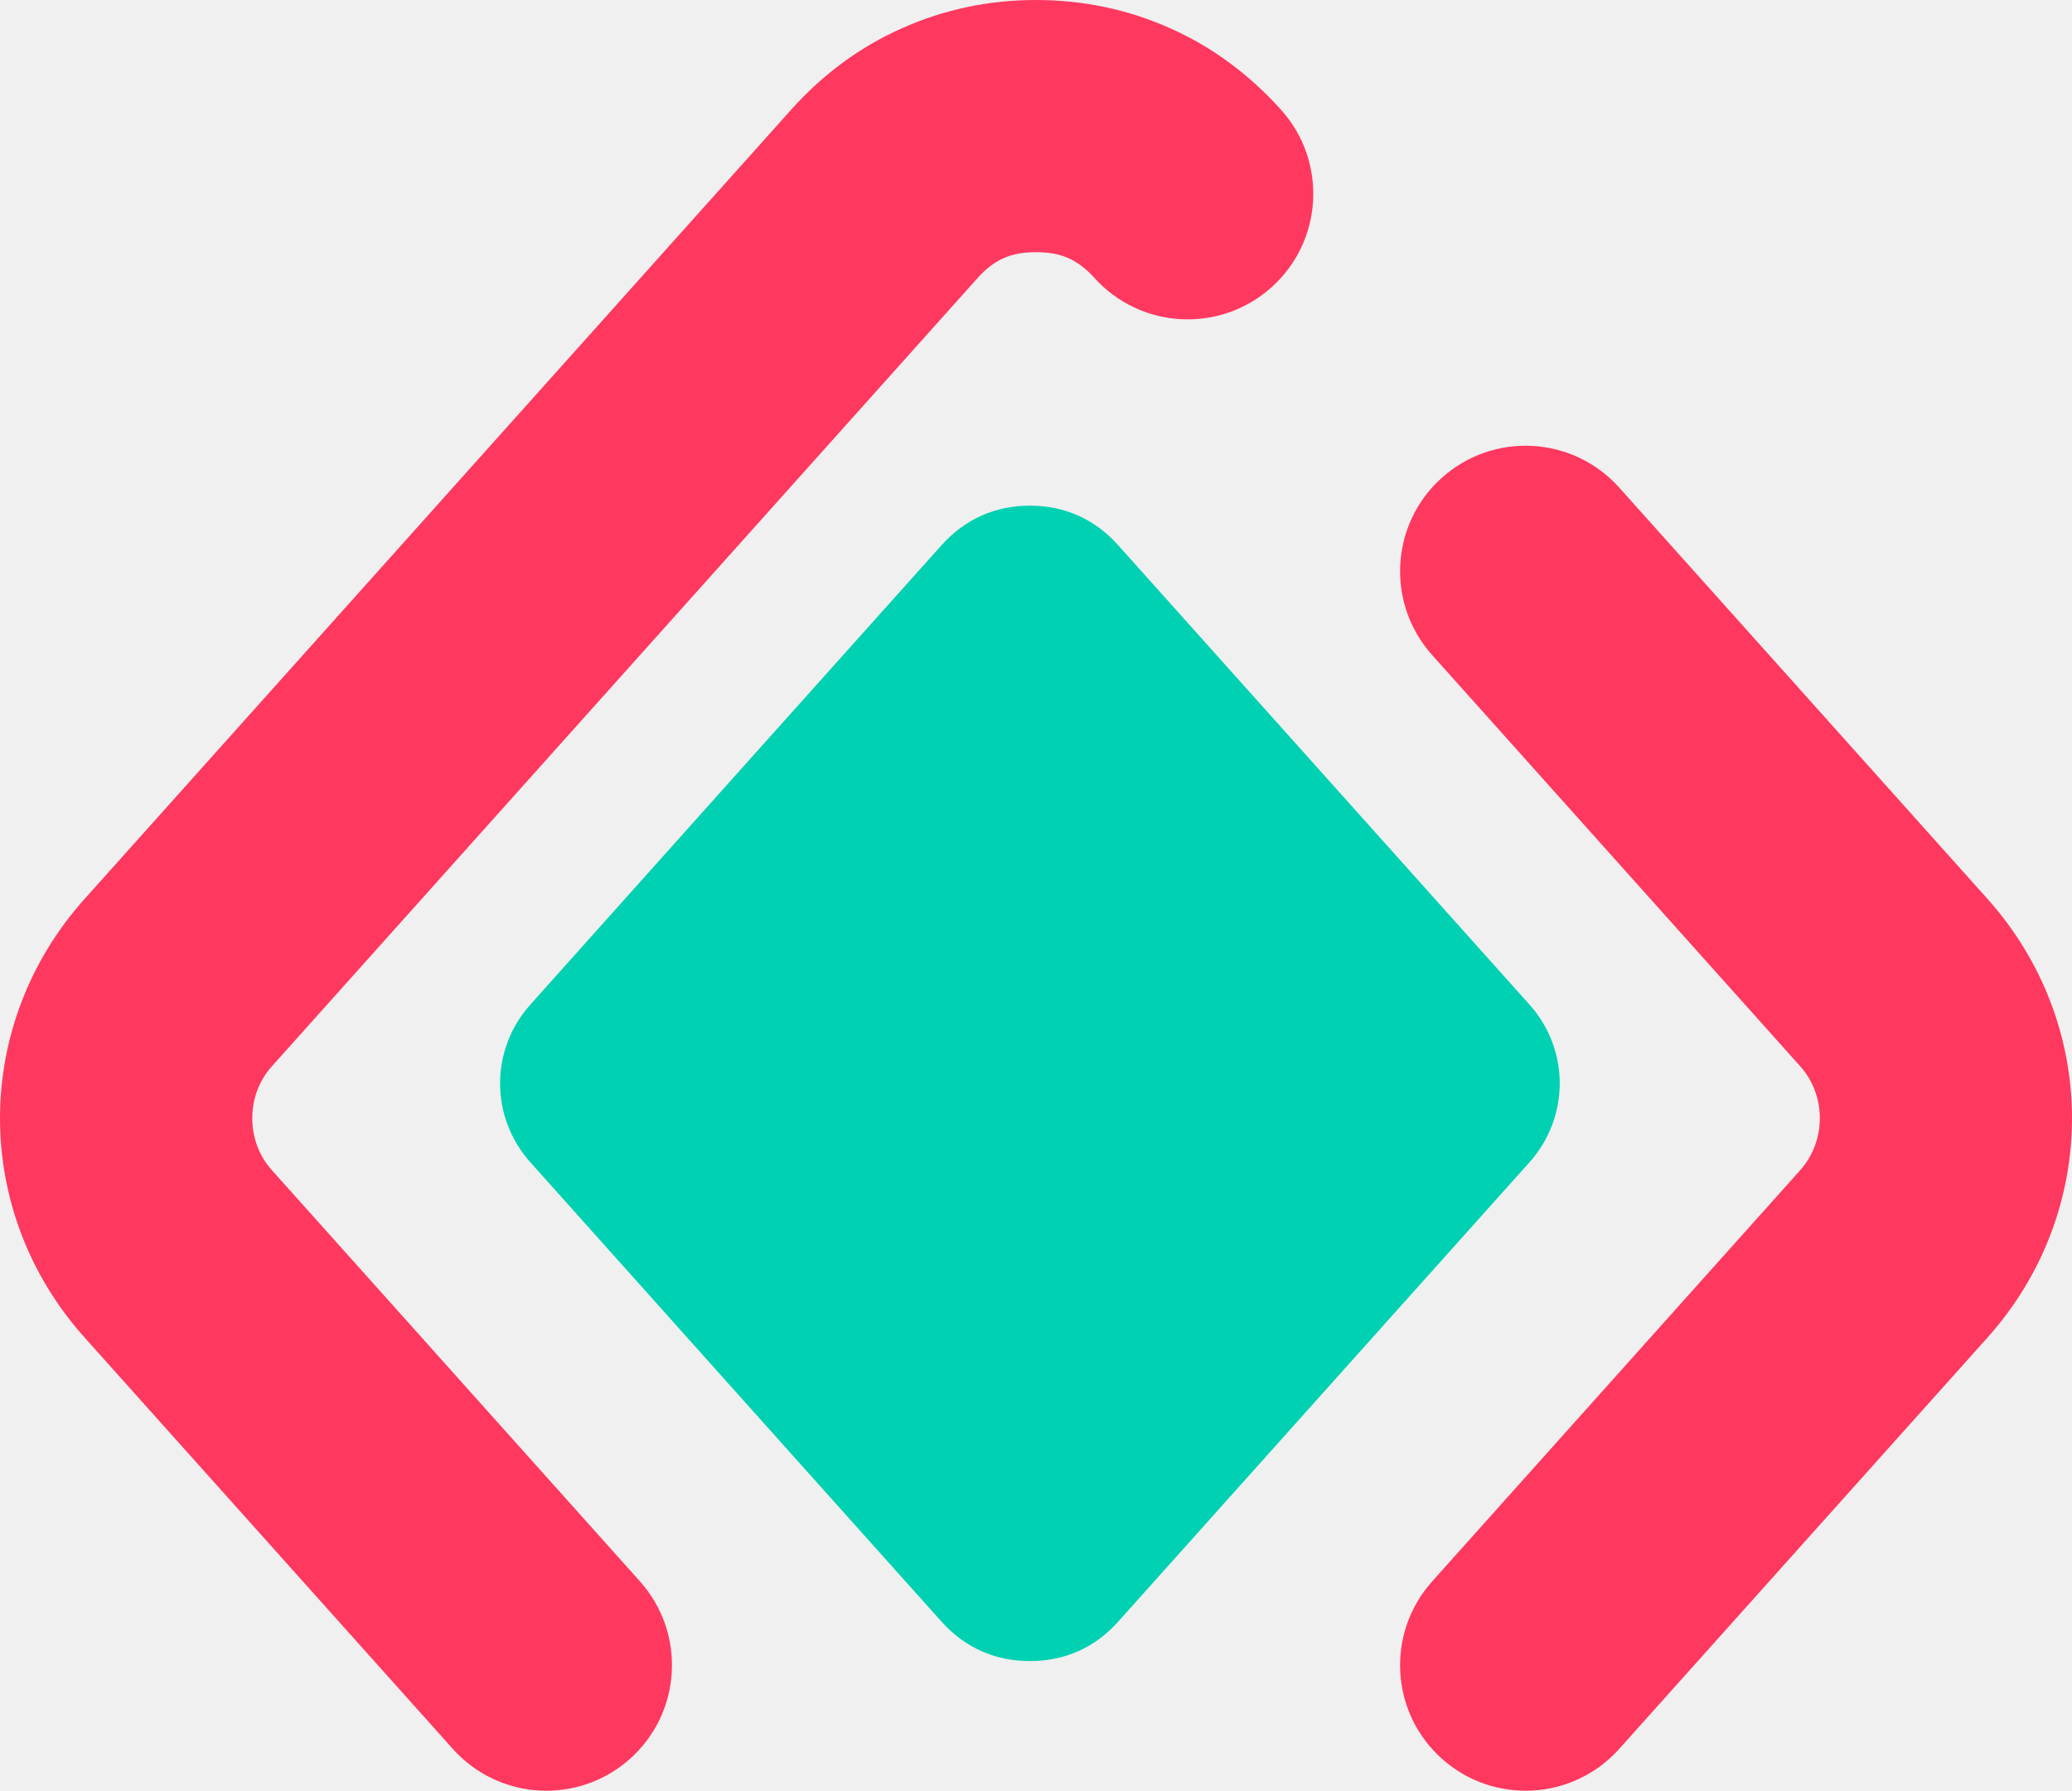
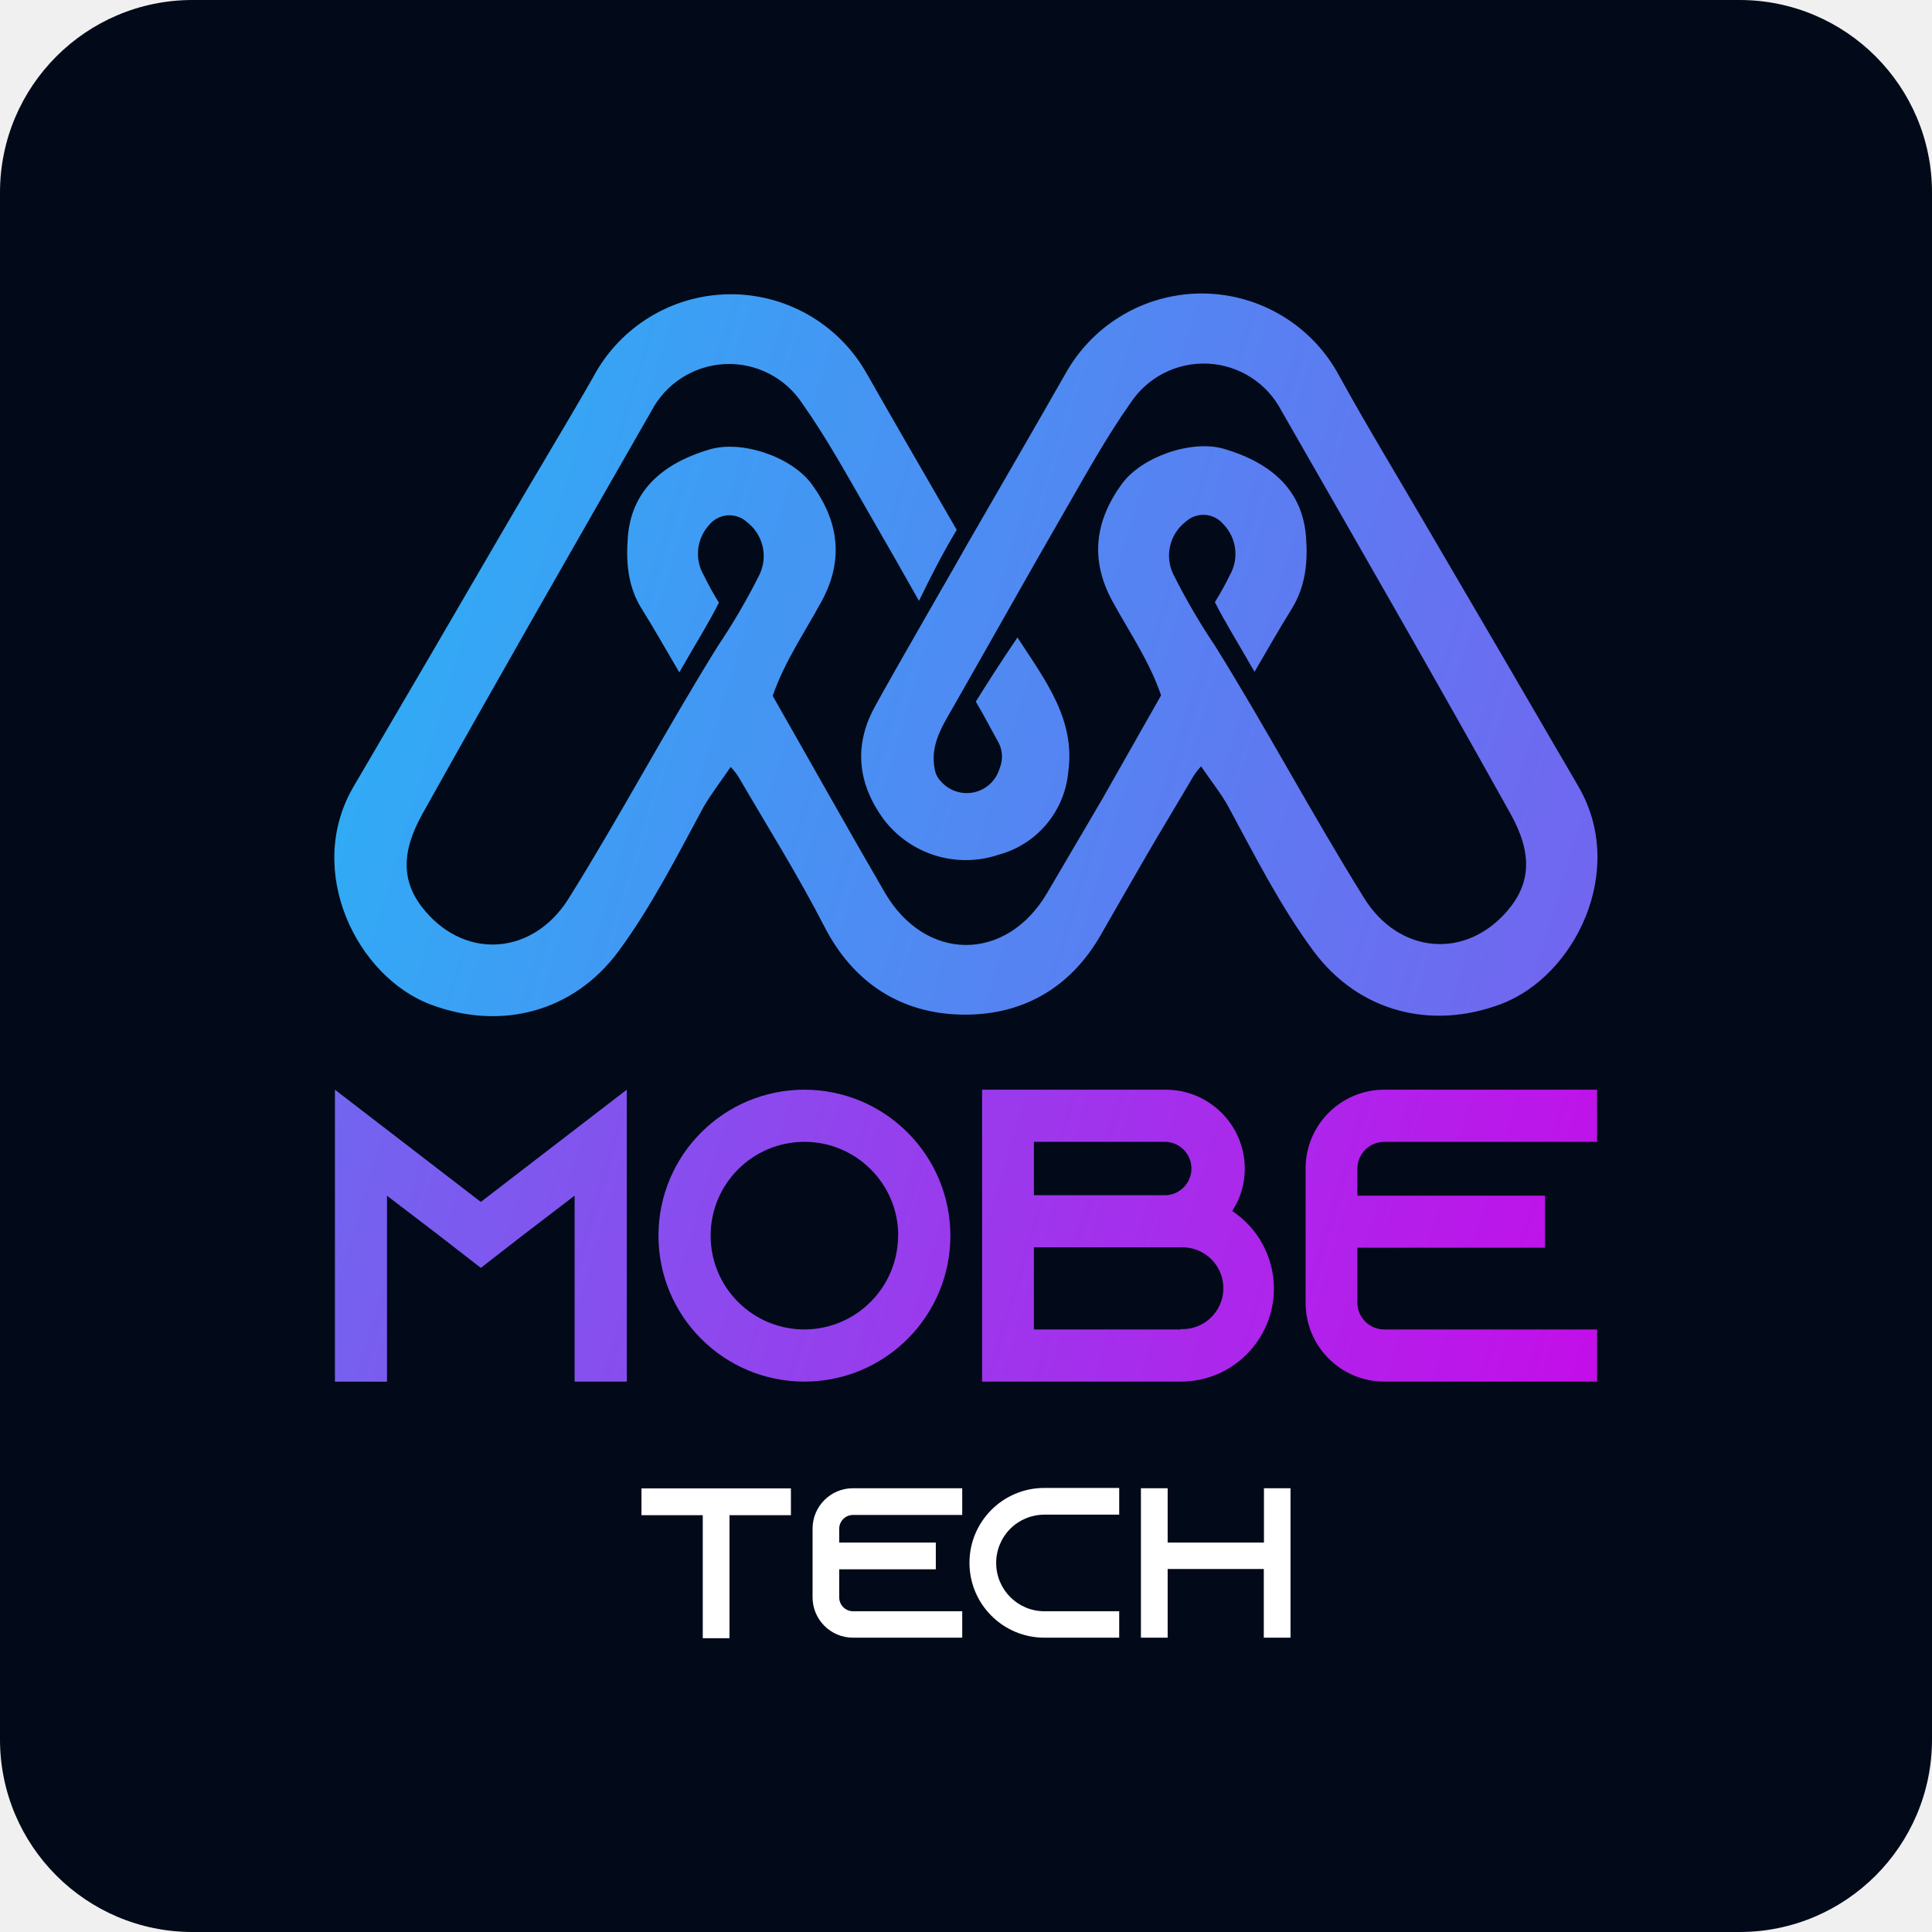
- <svg xmlns="http://www.w3.org/2000/svg" version="1.1" id="svg1262" width="1530.972" height="1323.176" viewBox="0 0 1530.972 1323.176">
-   <defs id="defs1266">
-     <clipPath clipPathUnits="userSpaceOnUse" id="clipPath1296">
-       <path d="m 27195.3,18326.7 c -256.4,286.6 -232.6,726.5 54,982.8 286.5,256.3 726.4,231.9 982.8,-54.7 L 30272.5,16976 c 312.5,-349.2 468.7,-783.3 468.7,-1216 0,-432.8 -156.2,-866.9 -468.7,-1216.1 l -2040.4,-2278.8 c -256.4,-286.6 -696.3,-311 -982.8,-54.7 -286.6,256.3 -310.4,696.2 -54,982.8 L 29235,15472 c 72,80.6 108.7,183.6 108.7,288 0,104.4 -36.7,207.3 -108.7,287.9 z m -4389.8,-5133.5 c 256.3,-286.6 231.8,-726.5 -54.8,-982.8 -286.5,-256.3 -726.4,-231.9 -982.8,54.7 l -2039.7,2278.8 c -313.2,349.2 -469.4,783.3 -469.4,1216.1 0,432.7 156.2,866.8 469.4,1216 l 3913.2,4371.1 c 177.1,198 383,349.9 613.4,452.2 234,105.1 483.8,157.6 745.2,157.6 262.1,0 511.9,-52.5 745.9,-157.6 229.7,-102.3 435.6,-254.2 613.5,-452.2 256.3,-286.5 231.8,-726.5 -54.8,-982.8 -286.5,-256.3 -726.4,-231.8 -982.8,54.7 -44.6,49 -92.8,85.7 -144,108 -47.5,21.6 -107.2,32.4 -177.8,32.4 -70.6,0 -129.6,-10.8 -177.1,-32.4 -51.9,-22.3 -100.1,-59 -144,-108 l -3913.2,-4371.1 c -72.7,-80.6 -108.7,-183.5 -108.7,-287.9 0,-104.4 36,-207.4 108.7,-288 z" id="path1294" />
-     </clipPath>
+ <svg xmlns="http://www.w3.org/2000/svg" xmlns:xlink="http://www.w3.org/1999/xlink" id="Camada_1" data-name="Camada 1" viewBox="0 0 256 256">
+   <defs>
+     <style>.cls-1{fill:#020a19;}.cls-2{fill:url(#Gradiente_sem_nome_5);}.cls-3{fill:url(#Gradiente_sem_nome_5-2);}.cls-4{fill:url(#Gradiente_sem_nome_5-3);}.cls-5{fill:url(#Gradiente_sem_nome_5-4);}.cls-6{fill:url(#Gradiente_sem_nome_5-5);}.cls-7{fill:#fff;}</style>
+     <linearGradient id="Gradiente_sem_nome_5" x1="-35.7" y1="42.21" x2="414.36" y2="177.87" gradientUnits="userSpaceOnUse">
+       <stop offset="0" stop-color="#0bd3f8" />
+       <stop offset="1" stop-color="#c50ce9" />
+     </linearGradient>
+     <linearGradient id="Gradiente_sem_nome_5-2" x1="-164.08" y1="95.07" x2="207.87" y2="207.19" xlink:href="#Gradiente_sem_nome_5" />
+     <linearGradient id="Gradiente_sem_nome_5-3" x1="-160.51" y1="83.22" x2="211.45" y2="195.34" xlink:href="#Gradiente_sem_nome_5" />
+     <linearGradient id="Gradiente_sem_nome_5-4" x1="-157.47" y1="73.14" x2="214.48" y2="185.26" xlink:href="#Gradiente_sem_nome_5" />
+     <linearGradient id="Gradiente_sem_nome_5-5" x1="-153" y1="58.31" x2="218.95" y2="170.43" xlink:href="#Gradiente_sem_nome_5" />
  </defs>
-   <g id="g1270" transform="matrix(1.333333,0,0,-1.333333,-2673.03,3032.321)">
-     <g id="g1292" clip-path="url(#clipPath1296)" transform="matrix(0.1,0,0,0.1,78.887,78.5505)" style="fill:#ff3860;fill-opacity:1">
-       <g id="g1298" transform="scale(1.88596)" style="fill:#ff3860;fill-opacity:1">
-         <path d="m 14419.8,9717.42 c -135.9,151.97 -123.3,385.18 28.7,521.08 151.9,135.9 385.1,123 521.1,-29 l 1081.9,-1208.27 c 165.7,-185.15 248.5,-415.33 248.5,-644.76 0,-229.48 -82.8,-459.66 -248.5,-644.81 l -1081.9,-1208.3 c -136,-151.96 -369.2,-164.9 -521.1,-29 -152,135.9 -164.6,369.15 -28.7,521.11 l 1081.6,1208.29 c 38.1,42.74 57.6,97.36 57.6,152.71 0,55.36 -19.5,109.92 -57.6,152.66 z M 12092.2,6995.47 c 135.9,-151.96 122.9,-385.21 -29,-521.11 -151.9,-135.9 -385.2,-122.96 -521.1,29 l -1081.6,1208.3 c -166,185.15 -248.8,415.33 -248.8,644.81 0,229.43 82.8,459.61 248.8,644.76 l 2074.9,2317.67 c 94,105 203.1,185.6 325.3,239.8 124.1,55.7 256.5,83.6 395.1,83.6 139,0 271.4,-27.9 395.5,-83.6 121.8,-54.2 231,-134.8 325.3,-239.8 135.9,-151.9 122.9,-385.2 -29,-521.1 -151.9,-135.9 -385.2,-122.9 -521.1,29 -23.7,26 -49.3,45.5 -76.4,57.3 -25.2,11.5 -56.8,17.2 -94.3,17.2 -37.4,0 -68.7,-5.7 -93.9,-17.2 -27.5,-11.8 -53.1,-31.3 -76.3,-57.3 L 11010.7,8509.13 c -38.6,-42.74 -57.7,-97.3 -57.7,-152.66 0,-55.35 19.1,-109.97 57.7,-152.71 l 1081.5,-1208.29" style="fill:#ff3860;fill-opacity:1;fill-rule:nonzero;stroke:none" id="path1306" />
-       </g>
-     </g>
-     <path d="m 2624.406,1972.115 109.063,-121.814 118.811,-132.703 c 22.465,-24.981 22.465,-62.489 0,-87.55 L 2733.469,1497.359 2624.406,1375.539 c -12.888,-14.399 -29.518,-21.819 -48.894,-21.819 -19.375,0 -36.005,7.421 -48.962,21.819 l -109.08,121.821 -118.725,132.689 c -22.465,25.061 -22.465,62.57 0,87.55 l 118.725,132.703 109.08,121.814 c 12.957,14.399 29.587,21.898 48.962,21.898 19.376,0 36.005,-7.5 48.894,-21.898" style="fill:#00d1b2;fill-opacity:1;fill-rule:nonzero;stroke:none;stroke-width:0.172" id="path1310" />
-   </g>
+   <rect class="cls-1" width="256" height="256" rx="25.51" />
+   <path class="cls-2" d="M115.83,93.81c-2.76,5.15-2.09,10.14,1.22,14.7a13.65,13.65,0,0,0,15.26,4.75,12.54,12.54,0,0,0,9.23-10.9c1-7-3-12.16-6.72-17.89-2.24,3.28-4.08,6.19-5.52,8.5,1.12,1.88,2,3.62,3,5.4a4,4,0,0,1,.16,3.43,4.54,4.54,0,0,1-7.69,1.84,3.08,3.08,0,0,1-.89-1.59c-.69-3.2.88-5.67,2.33-8.2,4.93-8.62,9.77-17.29,14.74-25.9,2.84-4.91,5.57-9.92,8.84-14.54a11.61,11.61,0,0,1,20,1c10.19,17.79,20.42,35.56,30.39,53.47,2.91,5.24,2.64,9.2-.42,12.78-5.6,6.56-14.43,5.71-19-1.65-6.85-11-12.9-22.41-19.74-33.4a86.57,86.57,0,0,1-5.53-9.47,5.67,5.67,0,0,1,1.61-7,3.45,3.45,0,0,1,5,.32,5.65,5.65,0,0,1,.88,6.71,39.33,39.33,0,0,1-2,3.62c1.38,2.73,3,5.28,5.25,9.23,1.76-3,3.28-5.71,4.93-8.34,1.85-3,2.15-6.22,1.89-9.58q-.68-8.62-10.85-11.62c-4.23-1.26-10.87,1-13.54,4.63-3.55,4.88-4.27,10-1.28,15.51,2.24,4.12,4.94,8,6.47,12.52-2.62,4.62-5.22,9.19-7.8,13.75-2.42,4.14-4.86,8.26-7.28,12.4-5.4,9.25-16.17,9.24-21.56-.08-5-8.6-9.83-17.26-14.82-26,1.53-4.49,4.23-8.4,6.47-12.52,3-5.52,2.27-10.63-1.28-15.51-2.67-3.67-9.31-5.89-13.54-4.63q-10.17,3-10.85,11.62c-.26,3.36,0,6.61,1.89,9.58,1.65,2.64,3.17,5.35,4.93,8.34,2.29-4,3.87-6.49,5.25-9.23a39.33,39.33,0,0,1-2-3.62A5.66,5.66,0,0,1,94,69.52,3.45,3.45,0,0,1,99,69.2a5.67,5.67,0,0,1,1.61,7,86.57,86.57,0,0,1-5.53,9.47c-6.84,11-12.89,22.43-19.74,33.4-4.6,7.36-13.43,8.21-19,1.65-3.06-3.58-3.33-7.54-.42-12.78,10-17.91,20.2-35.68,30.39-53.47a11.61,11.61,0,0,1,20-1c3.27,4.62,6,9.63,8.84,14.55q3.35,5.78,6.62,11.6c1.55-3.2,3.16-6.35,5-9.41-4.29-7.43-8.2-14.16-12.05-20.93a20.66,20.66,0,0,0-36.11.67C74.83,56.55,70.9,63,67.09,69.56Q57,86.92,46.82,104.28c-6.49,11.14.49,25.17,10.26,28.83,9.29,3.49,18.88,1,24.83-7,4.42-6,7.76-12.6,11.28-19.12,1-1.75,2.36-3.5,3.63-5.37A8.26,8.26,0,0,1,97.89,103c3.81,6.54,7.86,13,11.3,19.69,3.85,7.56,10.18,11.56,18.1,11.75s14.53-3.35,18.68-10.75q3-5.25,6-10.43s0,0,0,0c2-3.45,4.1-6.87,6.11-10.32a8.72,8.72,0,0,1,1.07-1.4c1.27,1.88,2.68,3.63,3.63,5.38,3.52,6.51,6.86,13.15,11.28,19.12,5.95,8,15.54,10.51,24.83,7,9.77-3.66,16.75-17.69,10.26-28.83q-10.11-17.39-20.27-34.72c-3.81-6.54-7.74-13-11.4-19.64a20.66,20.66,0,0,0-36.11-.67c-4.2,7.39-8.48,14.73-13.24,23C128.16,72.21,118.06,89.66,115.83,93.81Z" />
+   <path class="cls-3" d="M83.05,144.39v38.68H76.14V158.43l-6.79,5.19L63.71,168l-5.63-4.37-6.8-5.19v24.64h-6.9V144.39l6.9,5.31,12.43,9.56,12.43-9.56Z" />
+   <path class="cls-4" d="M125.93,163.73a19.34,19.34,0,1,1-19.34-19.34A19.37,19.37,0,0,1,125.93,163.73Zm-6.91,0a12.43,12.43,0,1,0-12.43,12.43A12.45,12.45,0,0,0,119,163.73Z" />
+   <path class="cls-5" d="M168.8,170.75a12.33,12.33,0,0,1-12.32,12.32H130.13V144.39h24.36a10.48,10.48,0,0,1,10.45,10.45,10.21,10.21,0,0,1-1.66,5.63A12.34,12.34,0,0,1,168.8,170.75ZM137,158.37h17.52a3.54,3.54,0,0,0,0-7.07H137Zm19.45,17.74a5.42,5.42,0,1,0,0-10.83H137v10.88h19.45Z" />
+   <path class="cls-6" d="M179.86,154.84v3.59h24.86v6.9H179.86v7.3a3.56,3.56,0,0,0,3.53,3.53h28.23v6.91H183.39A10.43,10.43,0,0,1,173,172.63V154.84a10.43,10.43,0,0,1,10.39-10.45h28.23v6.91H183.39A3.56,3.56,0,0,0,179.86,154.84Z" />
+   <path class="cls-7" d="M104.8,197.22v3.55H96.66v16.3H93.12v-16.3H85v-3.55Z" />
+   <path class="cls-7" d="M111.2,202.55v1.85H124v3.54H111.2v3.74A1.84,1.84,0,0,0,113,213.5H127.5V217H113a5.35,5.35,0,0,1-5.33-5.36v-9.13A5.35,5.35,0,0,1,113,197.2H127.5v3.54H113A1.83,1.83,0,0,0,111.2,202.55Z" />
+   <path class="cls-7" d="M132,207.12a6.39,6.39,0,0,0,6.38,6.38h9.92V217h-9.92a9.92,9.92,0,1,1,0-19.84h9.92v3.54h-9.92A6.38,6.38,0,0,0,132,207.12Z" />
+   <path class="cls-7" d="M171,197.2V217h-3.54v-9.1H154.72V217h-3.54V197.2h3.54v7.2h12.76v-7.2Z" />
</svg>
